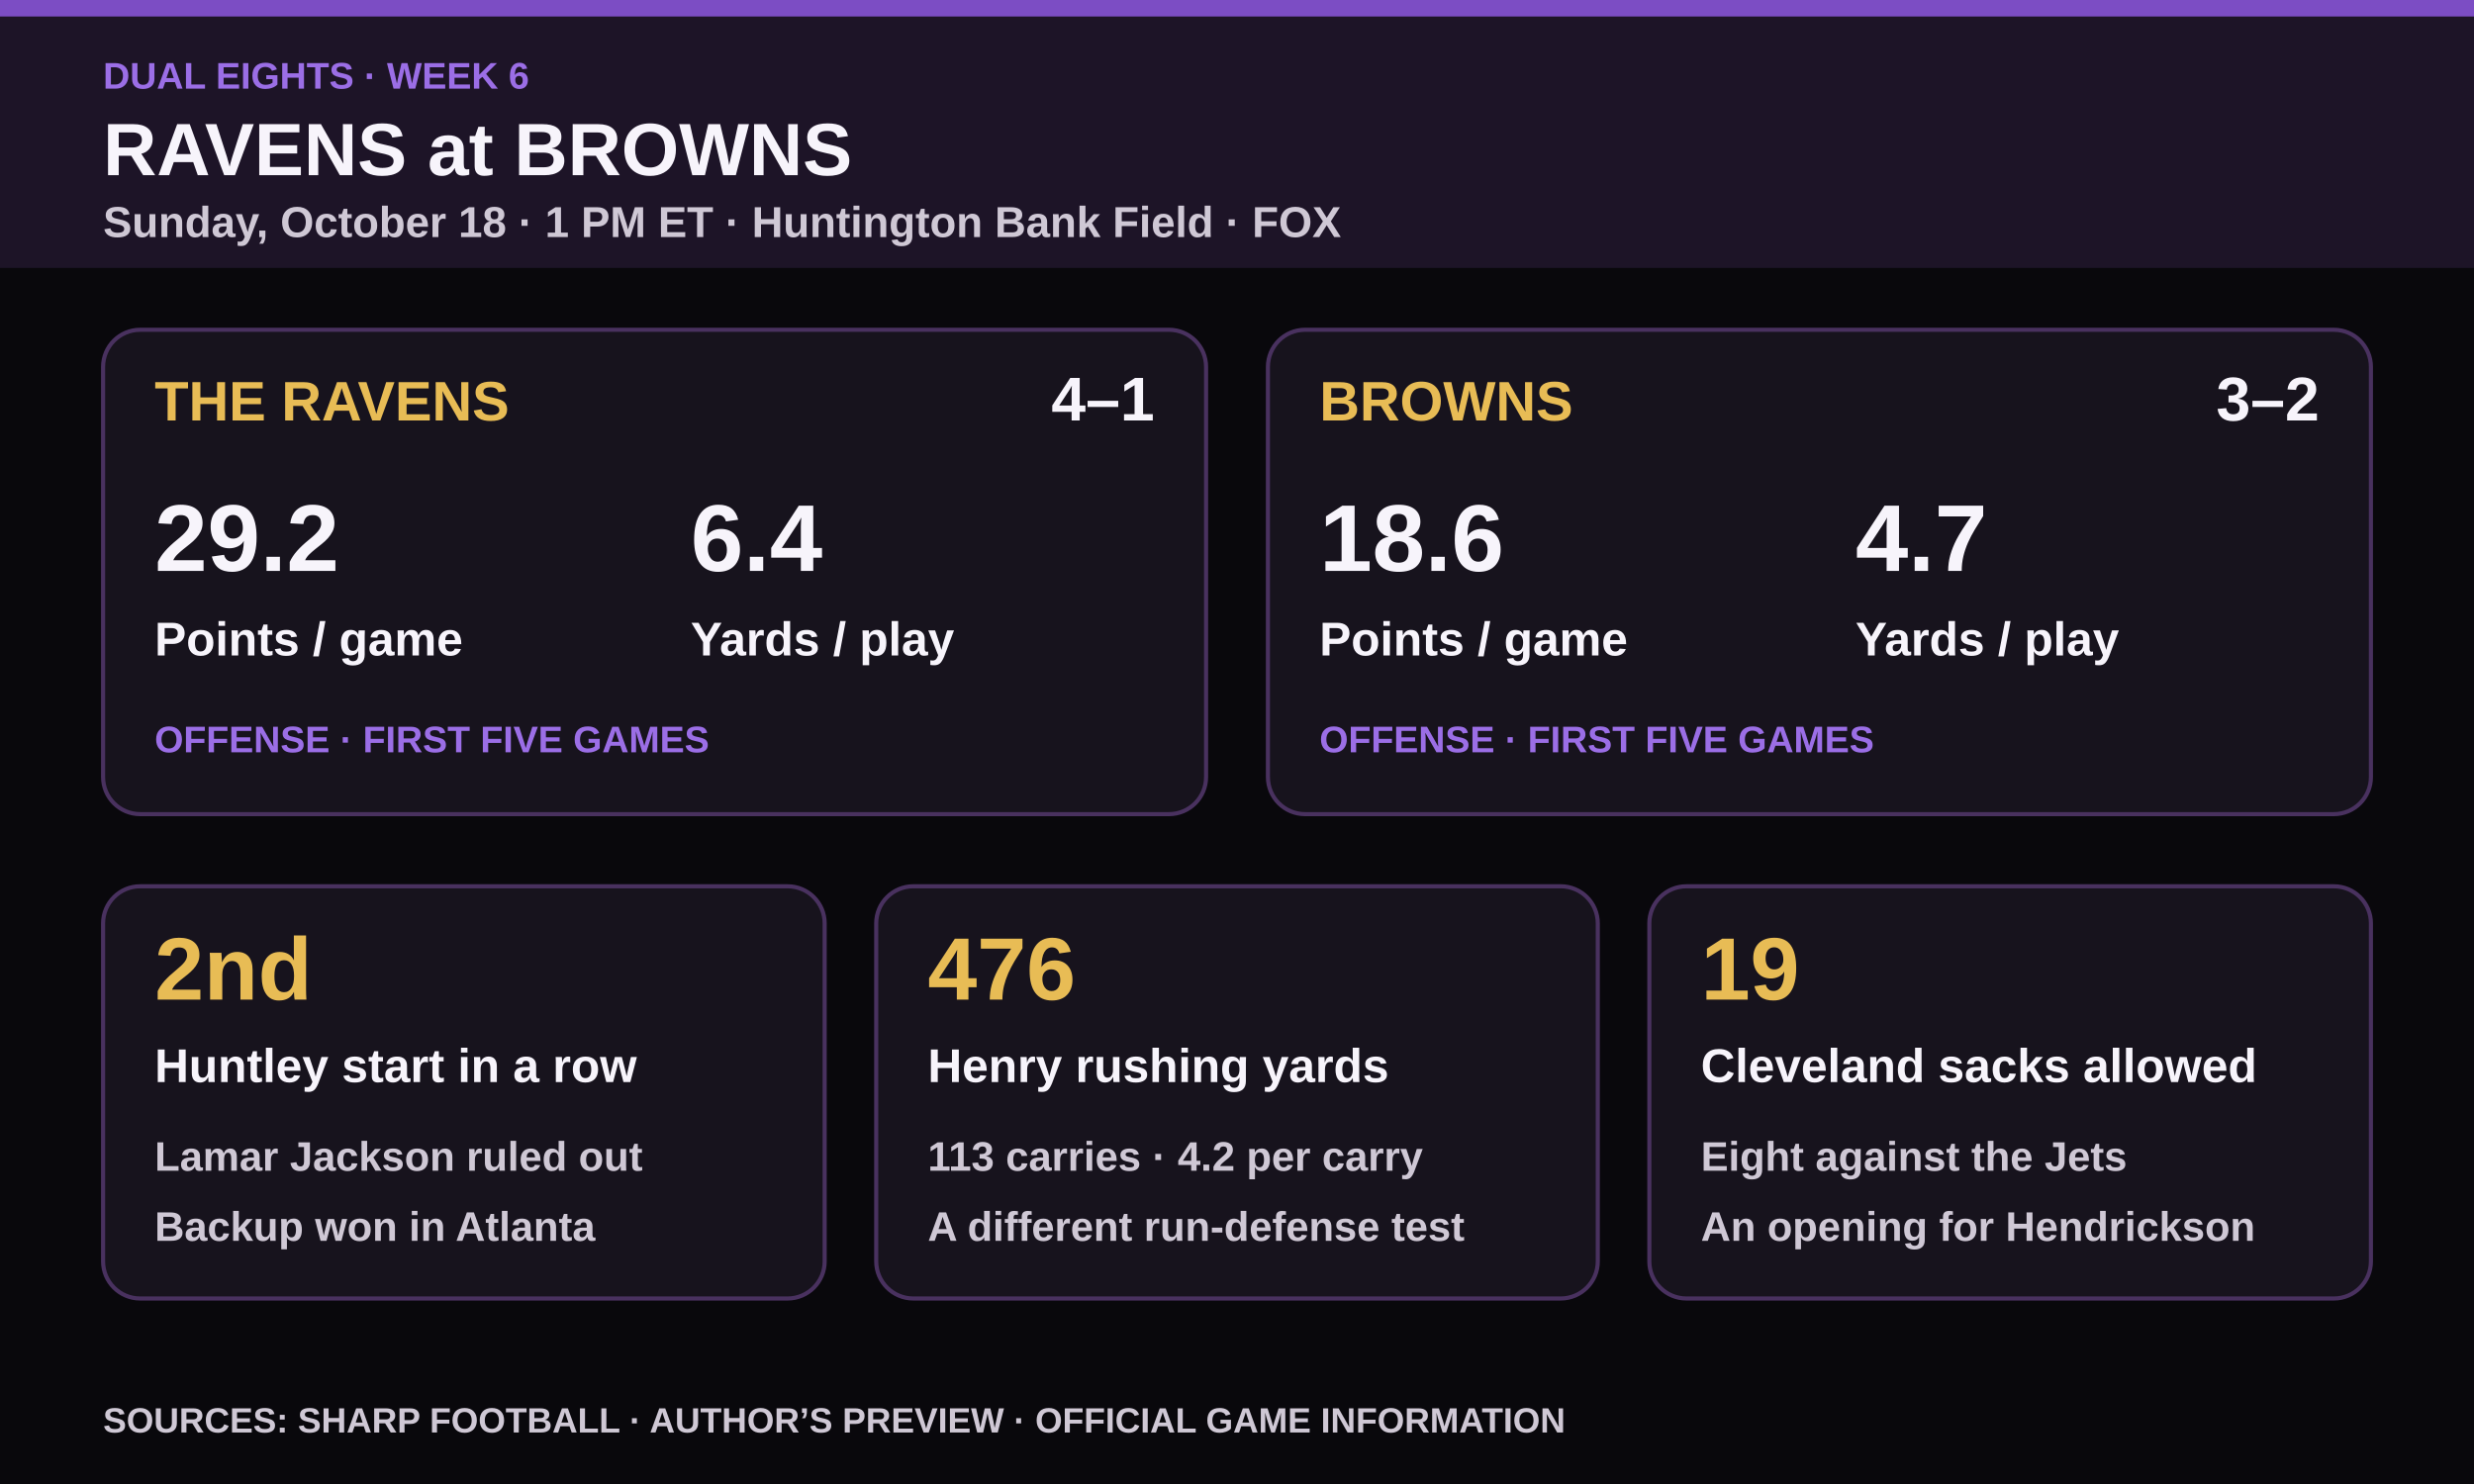
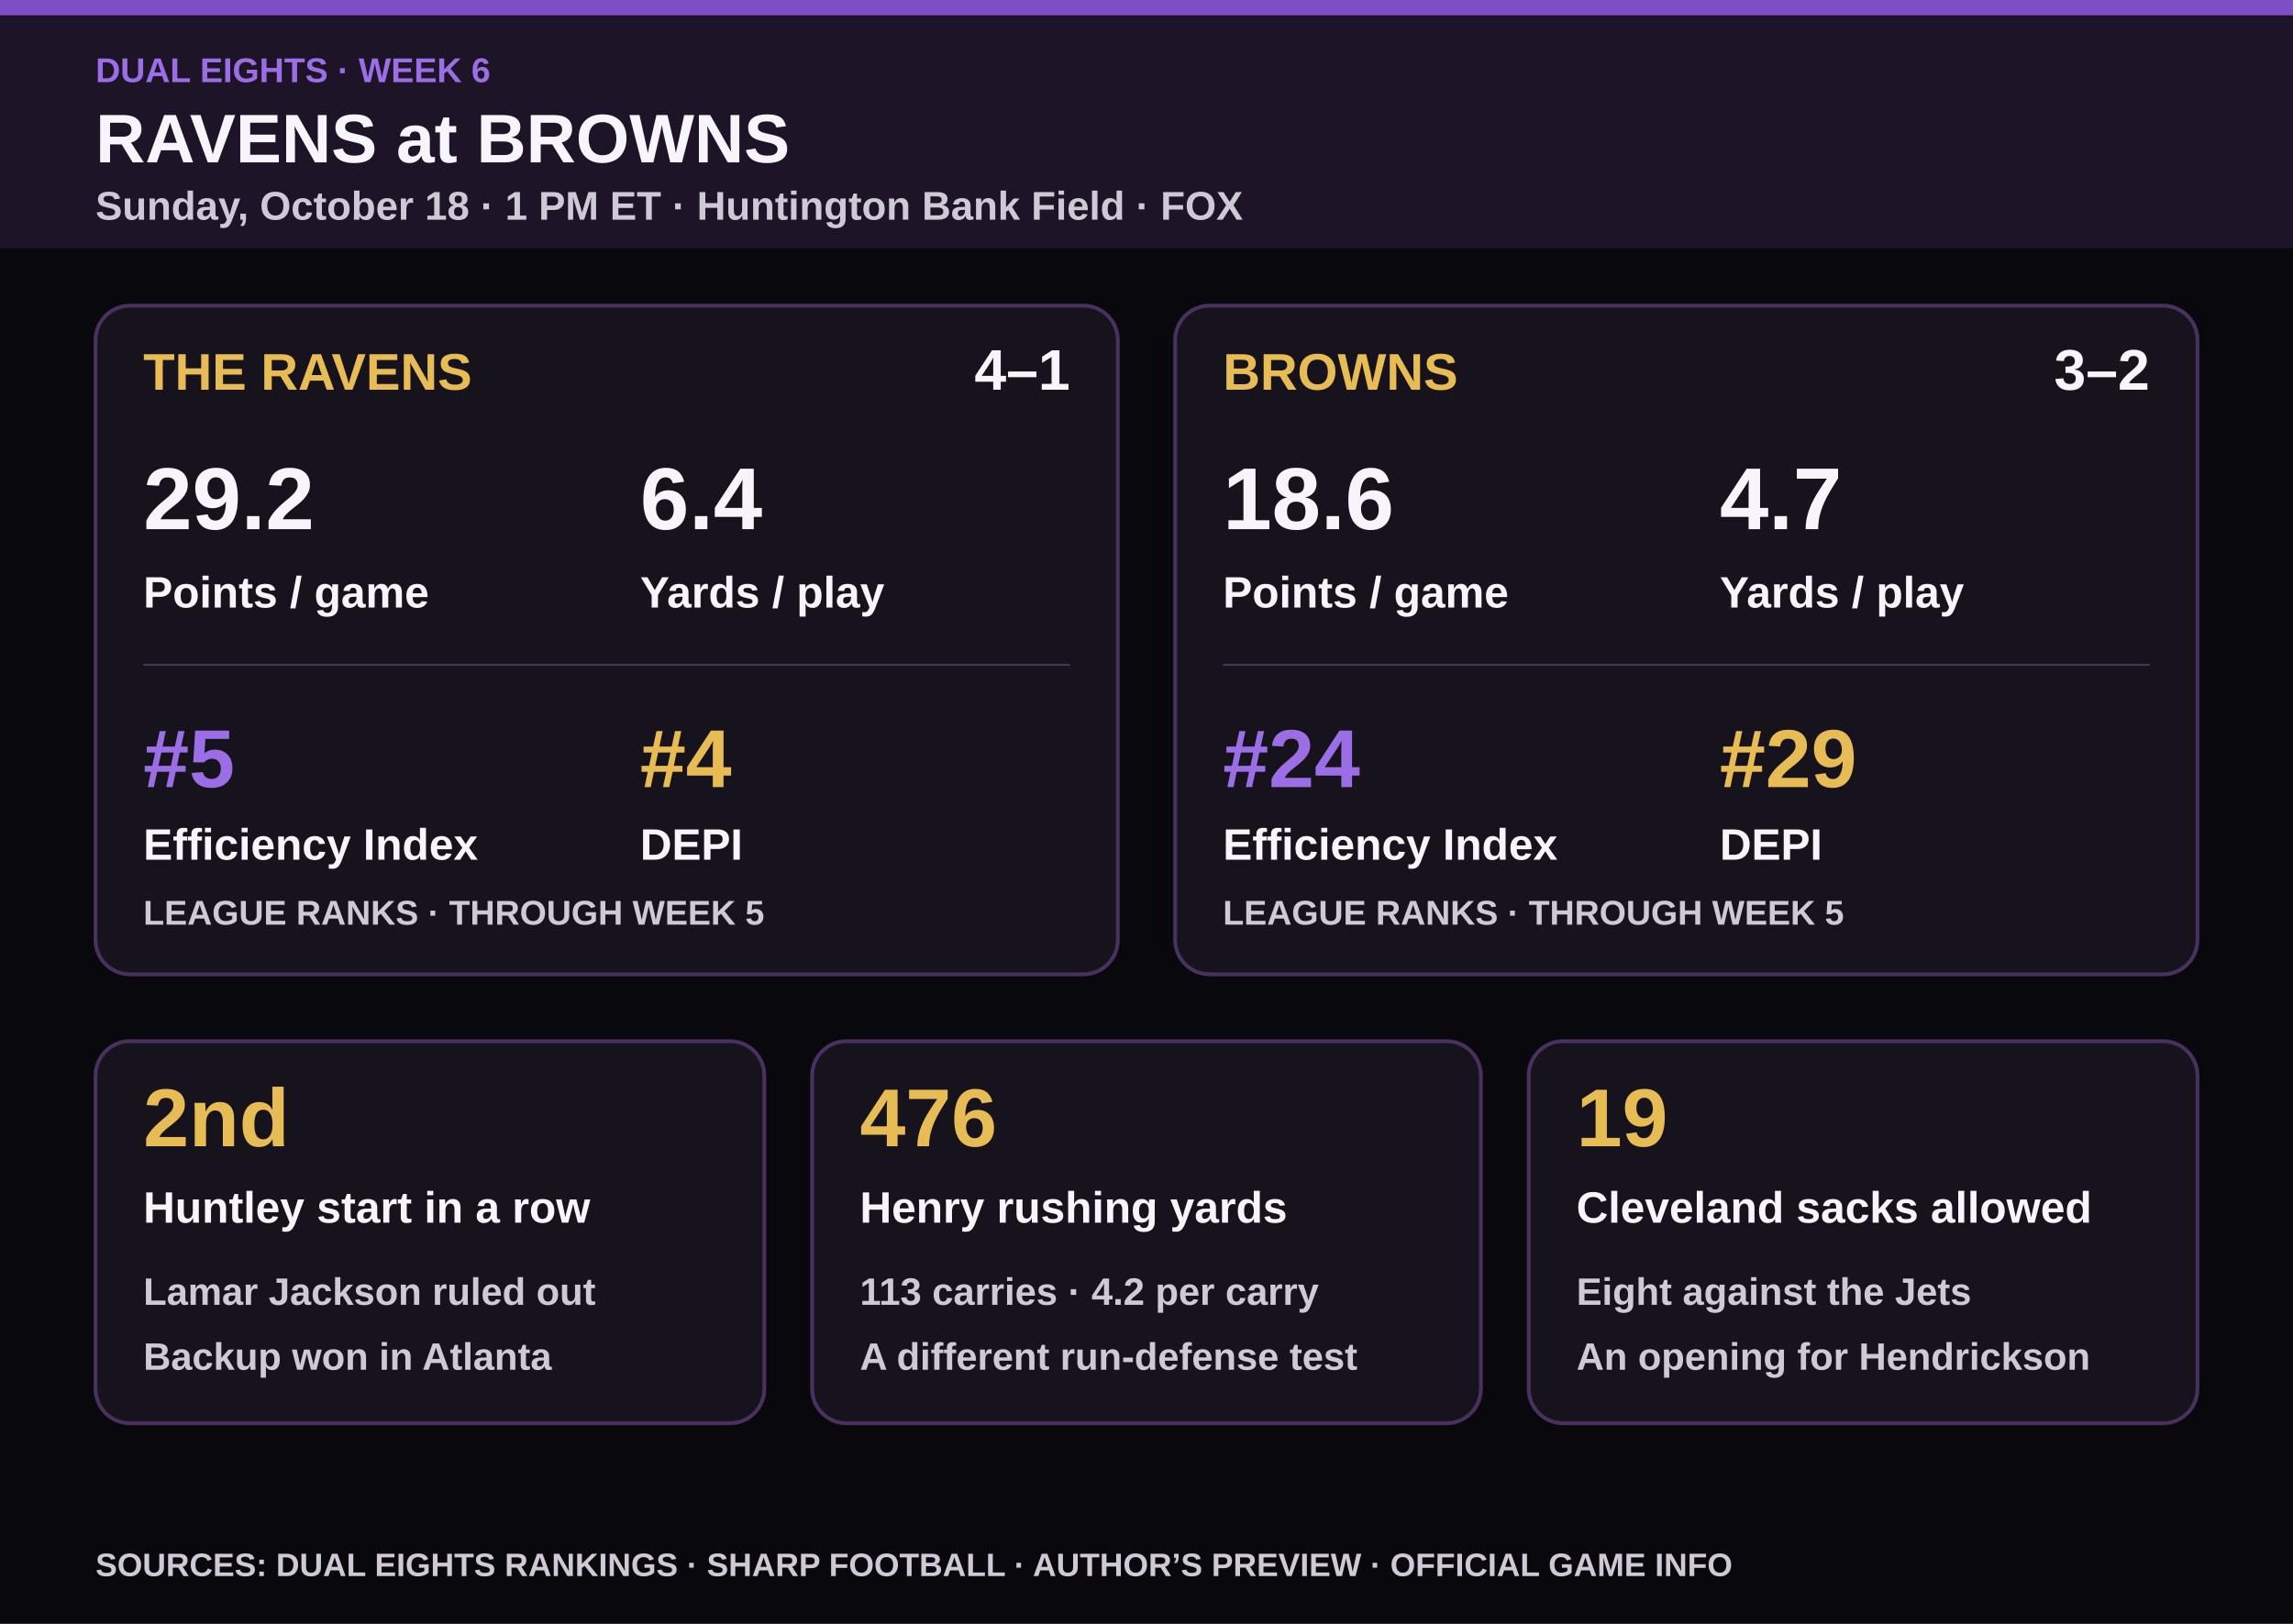
- <svg xmlns="http://www.w3.org/2000/svg" width="1200" height="720" viewBox="0 0 1200 720" role="img" aria-labelledby="title desc">
-   <rect width="1200" height="720" fill="#09080c" />
+ <svg xmlns="http://www.w3.org/2000/svg" width="1200" height="850" viewBox="0 0 1200 850" role="img" aria-labelledby="title desc">
+   <rect width="1200" height="850" fill="#09080c" />
  <rect width="1200" height="130" fill="#1d1427" />
  <rect width="1200" height="8" fill="#7c4dc4" />
  <text x="50" y="43" fill="#9b6ee6" font-family="Arial, Helvetica, sans-serif" font-size="18" font-weight="800" text-anchor="start">DUAL EIGHTS · WEEK 6</text>
  <text x="50" y="85" fill="#f7f4fb" font-family="Arial, Helvetica, sans-serif" font-size="36" font-weight="800" text-anchor="start">RAVENS at BROWNS</text>
  <text x="50" y="115" fill="#cfc8d5" font-family="Arial, Helvetica, sans-serif" font-size="21" font-weight="600" text-anchor="start">Sunday, October 18 · 1 PM ET · Huntington Bank Field · FOX</text>
-   <rect x="50" y="160" width="535" height="235" rx="18" fill="#17131d" stroke="#49315f" stroke-width="2" />
+   <rect x="50" y="160" width="535" height="350" rx="18" fill="#17131d" stroke="#49315f" stroke-width="2" />
  <text x="75" y="204" fill="#e8bc55" font-family="Arial, Helvetica, sans-serif" font-size="27" font-weight="800" text-anchor="start">THE RAVENS</text>
  <text x="560" y="204" fill="#f7f4fb" font-family="Arial, Helvetica, sans-serif" font-size="30" font-weight="800" text-anchor="end">4–1</text>
  <text x="75" y="277" fill="#f7f4fb" font-family="Arial, Helvetica, sans-serif" font-size="46" font-weight="800" text-anchor="start">29.2</text>
  <text x="75" y="318" fill="#f7f4fb" font-family="Arial, Helvetica, sans-serif" font-size="23" font-weight="700" text-anchor="start">Points / game</text>
  <text x="335" y="277" fill="#f7f4fb" font-family="Arial, Helvetica, sans-serif" font-size="46" font-weight="800" text-anchor="start">6.4</text>
  <text x="335" y="318" fill="#f7f4fb" font-family="Arial, Helvetica, sans-serif" font-size="23" font-weight="700" text-anchor="start">Yards / play</text>
-   <text x="75" y="365" fill="#9b6ee6" font-family="Arial, Helvetica, sans-serif" font-size="18" font-weight="800" text-anchor="start">OFFENSE · FIRST FIVE GAMES</text>
-   <rect x="615" y="160" width="535" height="235" rx="18" fill="#17131d" stroke="#49315f" stroke-width="2" />
+   <path d="M75 348 H560" stroke="#493555" />
+   <text x="75" y="412" fill="#9b6ee6" font-family="Arial, Helvetica, sans-serif" font-size="43" font-weight="800" text-anchor="start">#5</text>
+   <text x="75" y="450" fill="#f7f4fb" font-family="Arial, Helvetica, sans-serif" font-size="23" font-weight="800" text-anchor="start">Efficiency Index</text>
+   <text x="335" y="412" fill="#e8bc55" font-family="Arial, Helvetica, sans-serif" font-size="43" font-weight="800" text-anchor="start">#4</text>
+   <text x="335" y="450" fill="#f7f4fb" font-family="Arial, Helvetica, sans-serif" font-size="23" font-weight="800" text-anchor="start">DEPI</text>
+   <text x="75" y="484" fill="#cfc8d5" font-family="Arial, Helvetica, sans-serif" font-size="18" font-weight="700" text-anchor="start">LEAGUE RANKS · THROUGH WEEK 5</text>
+   <rect x="615" y="160" width="535" height="350" rx="18" fill="#17131d" stroke="#49315f" stroke-width="2" />
  <text x="640" y="204" fill="#e8bc55" font-family="Arial, Helvetica, sans-serif" font-size="27" font-weight="800" text-anchor="start">BROWNS</text>
  <text x="1125" y="204" fill="#f7f4fb" font-family="Arial, Helvetica, sans-serif" font-size="30" font-weight="800" text-anchor="end">3–2</text>
  <text x="640" y="277" fill="#f7f4fb" font-family="Arial, Helvetica, sans-serif" font-size="46" font-weight="800" text-anchor="start">18.6</text>
  <text x="640" y="318" fill="#f7f4fb" font-family="Arial, Helvetica, sans-serif" font-size="23" font-weight="700" text-anchor="start">Points / game</text>
  <text x="900" y="277" fill="#f7f4fb" font-family="Arial, Helvetica, sans-serif" font-size="46" font-weight="800" text-anchor="start">4.7</text>
  <text x="900" y="318" fill="#f7f4fb" font-family="Arial, Helvetica, sans-serif" font-size="23" font-weight="700" text-anchor="start">Yards / play</text>
-   <text x="640" y="365" fill="#9b6ee6" font-family="Arial, Helvetica, sans-serif" font-size="18" font-weight="800" text-anchor="start">OFFENSE · FIRST FIVE GAMES</text>
-   <rect x="50" y="430" width="350" height="200" rx="18" fill="#17131d" stroke="#49315f" stroke-width="2" />
-   <text x="75" y="485" fill="#e8bc55" font-family="Arial, Helvetica, sans-serif" font-size="43" font-weight="800" text-anchor="start">2nd</text>
-   <text x="75" y="525" fill="#f7f4fb" font-family="Arial, Helvetica, sans-serif" font-size="23" font-weight="800" text-anchor="start">Huntley start in a row</text>
-   <text x="75" y="568" fill="#cfc8d5" font-family="Arial, Helvetica, sans-serif" font-size="20" font-weight="600" text-anchor="start">Lamar Jackson ruled out</text>
-   <text x="75" y="602" fill="#cfc8d5" font-family="Arial, Helvetica, sans-serif" font-size="20" font-weight="600" text-anchor="start">Backup won in Atlanta</text>
-   <rect x="425" y="430" width="350" height="200" rx="18" fill="#17131d" stroke="#49315f" stroke-width="2" />
-   <text x="450" y="485" fill="#e8bc55" font-family="Arial, Helvetica, sans-serif" font-size="43" font-weight="800" text-anchor="start">476</text>
-   <text x="450" y="525" fill="#f7f4fb" font-family="Arial, Helvetica, sans-serif" font-size="23" font-weight="800" text-anchor="start">Henry rushing yards</text>
-   <text x="450" y="568" fill="#cfc8d5" font-family="Arial, Helvetica, sans-serif" font-size="20" font-weight="600" text-anchor="start">113 carries · 4.2 per carry</text>
-   <text x="450" y="602" fill="#cfc8d5" font-family="Arial, Helvetica, sans-serif" font-size="20" font-weight="600" text-anchor="start">A different run-defense test</text>
-   <rect x="800" y="430" width="350" height="200" rx="18" fill="#17131d" stroke="#49315f" stroke-width="2" />
-   <text x="825" y="485" fill="#e8bc55" font-family="Arial, Helvetica, sans-serif" font-size="43" font-weight="800" text-anchor="start">19</text>
-   <text x="825" y="525" fill="#f7f4fb" font-family="Arial, Helvetica, sans-serif" font-size="23" font-weight="800" text-anchor="start">Cleveland sacks allowed</text>
-   <text x="825" y="568" fill="#cfc8d5" font-family="Arial, Helvetica, sans-serif" font-size="20" font-weight="600" text-anchor="start">Eight against the Jets</text>
-   <text x="825" y="602" fill="#cfc8d5" font-family="Arial, Helvetica, sans-serif" font-size="20" font-weight="600" text-anchor="start">An opening for Hendrickson</text>
-   <text x="50" y="695" fill="#cfc8d5" font-family="Arial, Helvetica, sans-serif" font-size="17" font-weight="600" text-anchor="start">SOURCES: SHARP FOOTBALL · AUTHOR’S PREVIEW · OFFICIAL GAME INFORMATION</text>
+   <path d="M640 348 H1125" stroke="#493555" />
+   <text x="640" y="412" fill="#9b6ee6" font-family="Arial, Helvetica, sans-serif" font-size="43" font-weight="800" text-anchor="start">#24</text>
+   <text x="640" y="450" fill="#f7f4fb" font-family="Arial, Helvetica, sans-serif" font-size="23" font-weight="800" text-anchor="start">Efficiency Index</text>
+   <text x="900" y="412" fill="#e8bc55" font-family="Arial, Helvetica, sans-serif" font-size="43" font-weight="800" text-anchor="start">#29</text>
+   <text x="900" y="450" fill="#f7f4fb" font-family="Arial, Helvetica, sans-serif" font-size="23" font-weight="800" text-anchor="start">DEPI</text>
+   <text x="640" y="484" fill="#cfc8d5" font-family="Arial, Helvetica, sans-serif" font-size="18" font-weight="700" text-anchor="start">LEAGUE RANKS · THROUGH WEEK 5</text>
+   <rect x="50" y="545" width="350" height="200" rx="18" fill="#17131d" stroke="#49315f" stroke-width="2" />
+   <text x="75" y="600" fill="#e8bc55" font-family="Arial, Helvetica, sans-serif" font-size="43" font-weight="800" text-anchor="start">2nd</text>
+   <text x="75" y="640" fill="#f7f4fb" font-family="Arial, Helvetica, sans-serif" font-size="23" font-weight="800" text-anchor="start">Huntley start in a row</text>
+   <text x="75" y="683" fill="#cfc8d5" font-family="Arial, Helvetica, sans-serif" font-size="20" font-weight="600" text-anchor="start">Lamar Jackson ruled out</text>
+   <text x="75" y="717" fill="#cfc8d5" font-family="Arial, Helvetica, sans-serif" font-size="20" font-weight="600" text-anchor="start">Backup won in Atlanta</text>
+   <rect x="425" y="545" width="350" height="200" rx="18" fill="#17131d" stroke="#49315f" stroke-width="2" />
+   <text x="450" y="600" fill="#e8bc55" font-family="Arial, Helvetica, sans-serif" font-size="43" font-weight="800" text-anchor="start">476</text>
+   <text x="450" y="640" fill="#f7f4fb" font-family="Arial, Helvetica, sans-serif" font-size="23" font-weight="800" text-anchor="start">Henry rushing yards</text>
+   <text x="450" y="683" fill="#cfc8d5" font-family="Arial, Helvetica, sans-serif" font-size="20" font-weight="600" text-anchor="start">113 carries · 4.2 per carry</text>
+   <text x="450" y="717" fill="#cfc8d5" font-family="Arial, Helvetica, sans-serif" font-size="20" font-weight="600" text-anchor="start">A different run-defense test</text>
+   <rect x="800" y="545" width="350" height="200" rx="18" fill="#17131d" stroke="#49315f" stroke-width="2" />
+   <text x="825" y="600" fill="#e8bc55" font-family="Arial, Helvetica, sans-serif" font-size="43" font-weight="800" text-anchor="start">19</text>
+   <text x="825" y="640" fill="#f7f4fb" font-family="Arial, Helvetica, sans-serif" font-size="23" font-weight="800" text-anchor="start">Cleveland sacks allowed</text>
+   <text x="825" y="683" fill="#cfc8d5" font-family="Arial, Helvetica, sans-serif" font-size="20" font-weight="600" text-anchor="start">Eight against the Jets</text>
+   <text x="825" y="717" fill="#cfc8d5" font-family="Arial, Helvetica, sans-serif" font-size="20" font-weight="600" text-anchor="start">An opening for Hendrickson</text>
+   <text x="50" y="825" fill="#cfc8d5" font-family="Arial, Helvetica, sans-serif" font-size="17" font-weight="600" text-anchor="start">SOURCES: DUAL EIGHTS RANKINGS · SHARP FOOTBALL · AUTHOR’S PREVIEW · OFFICIAL GAME INFO</text>
</svg>
